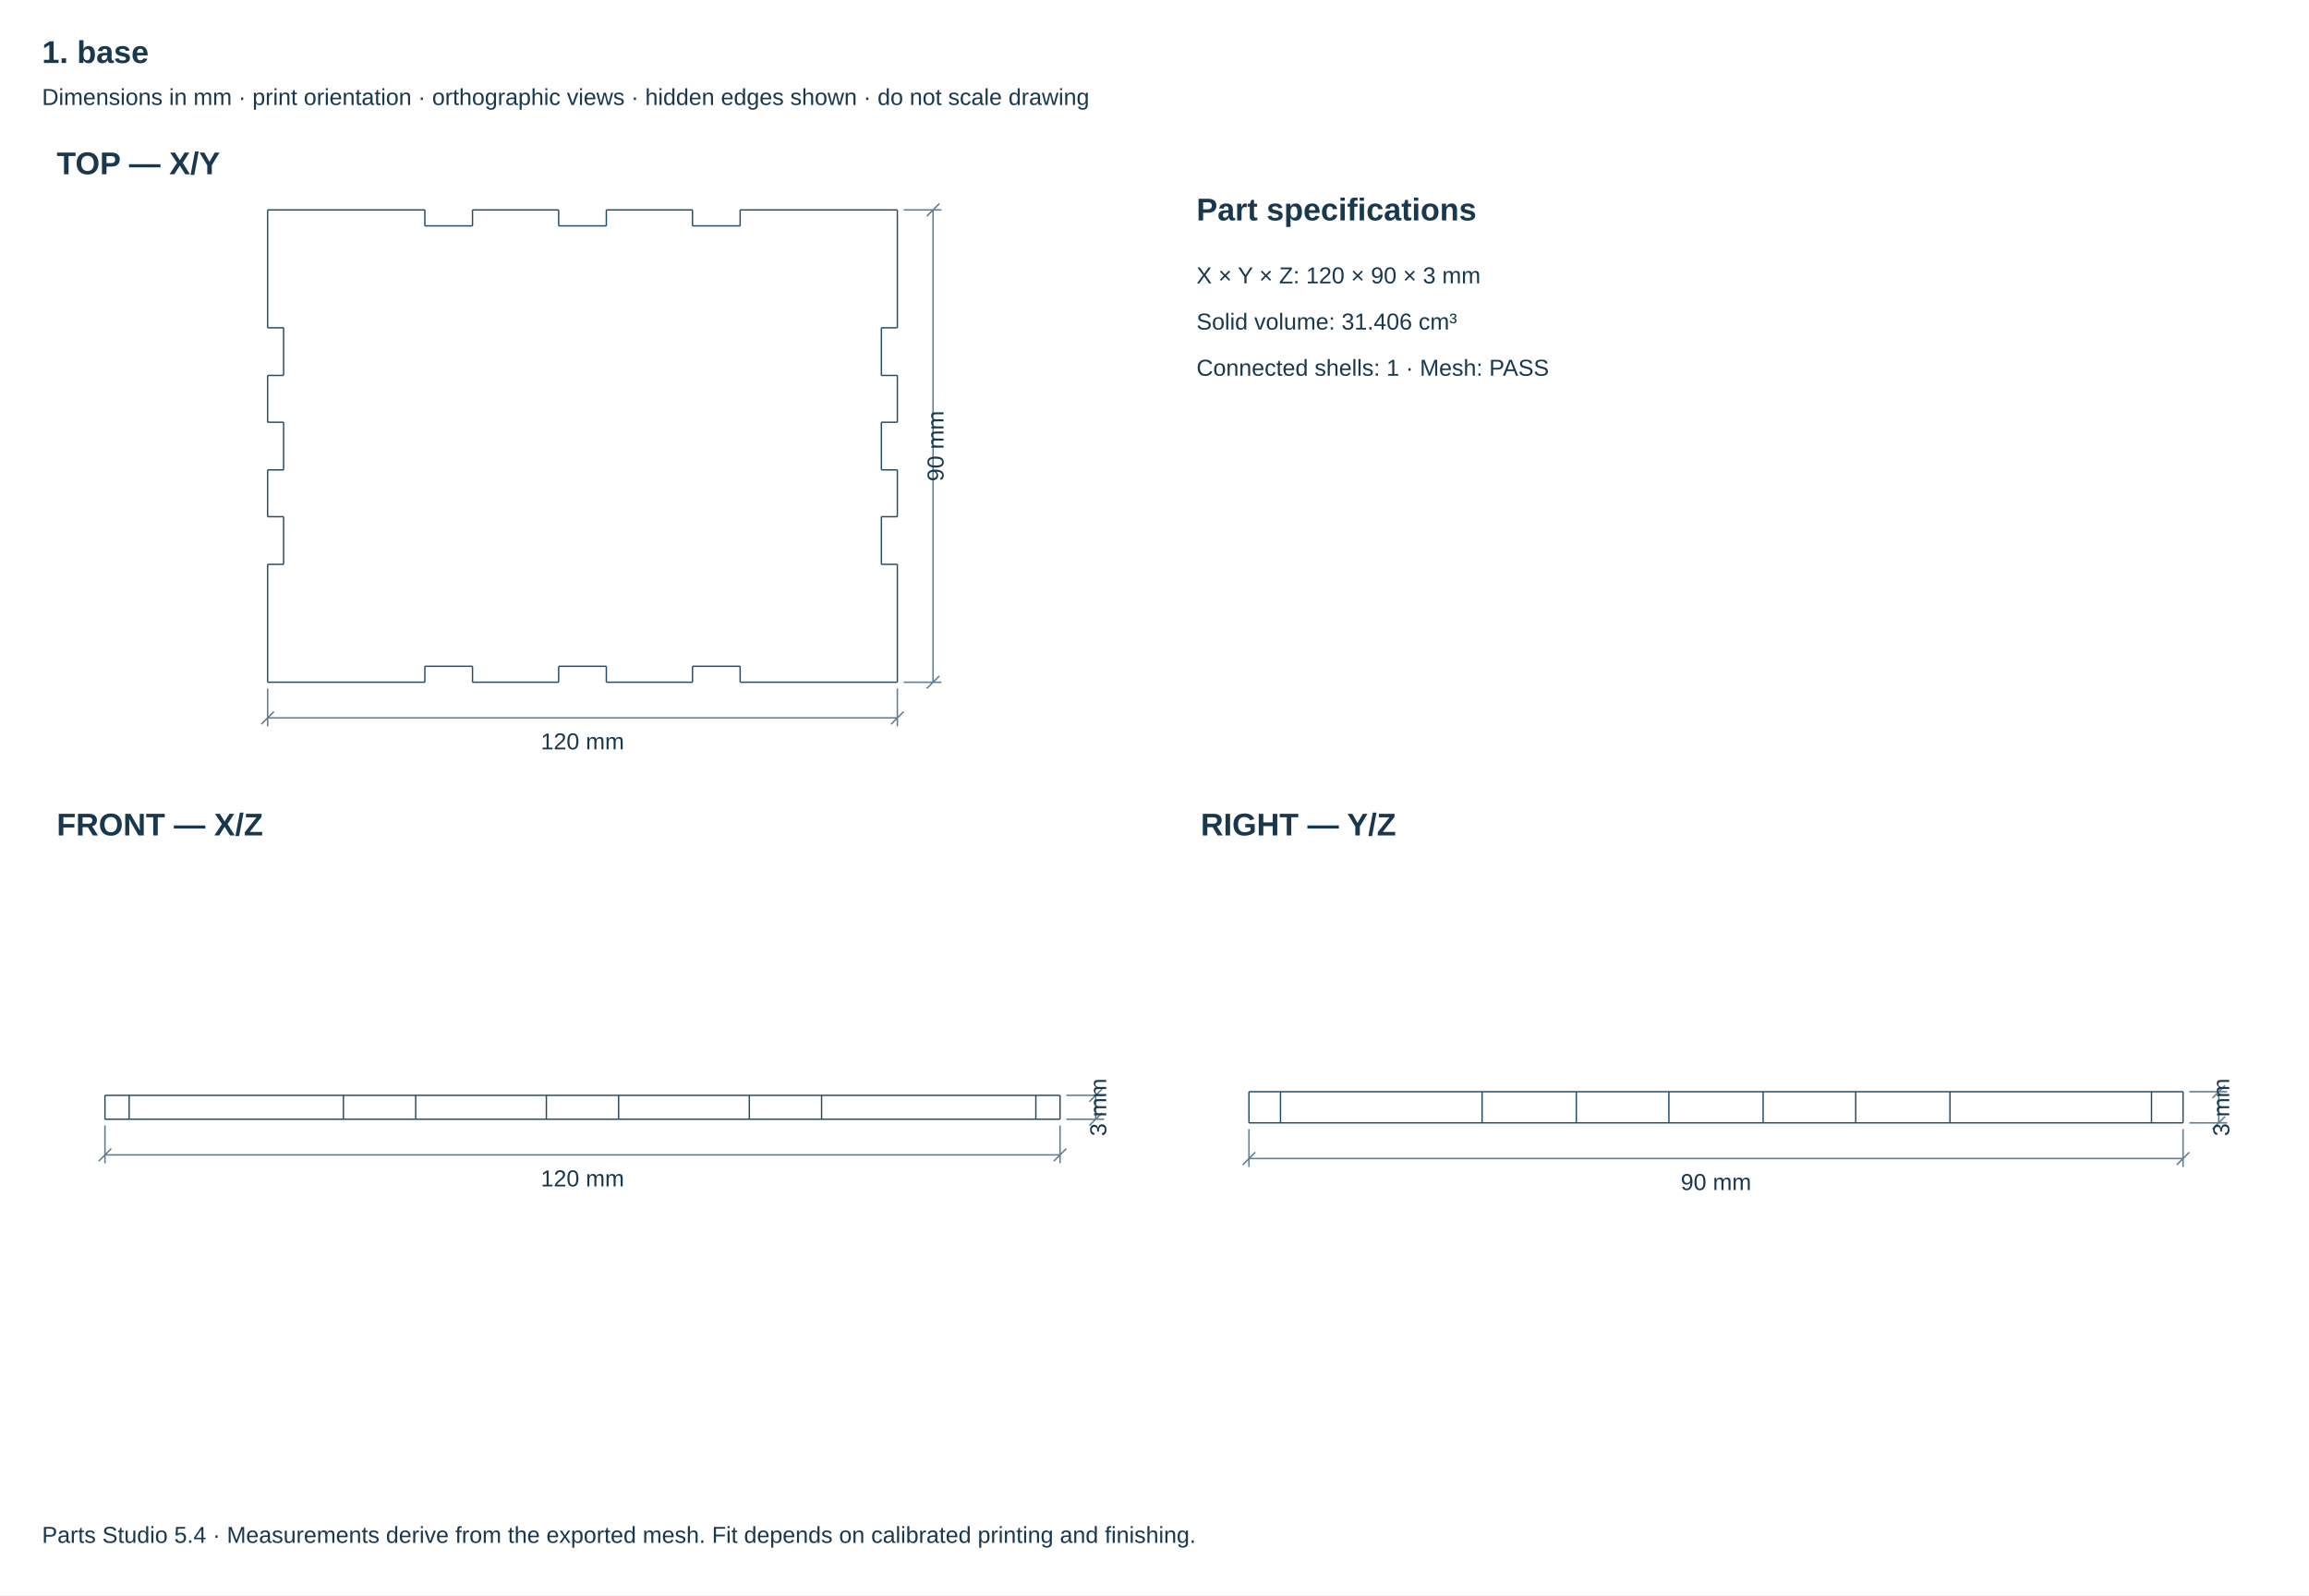
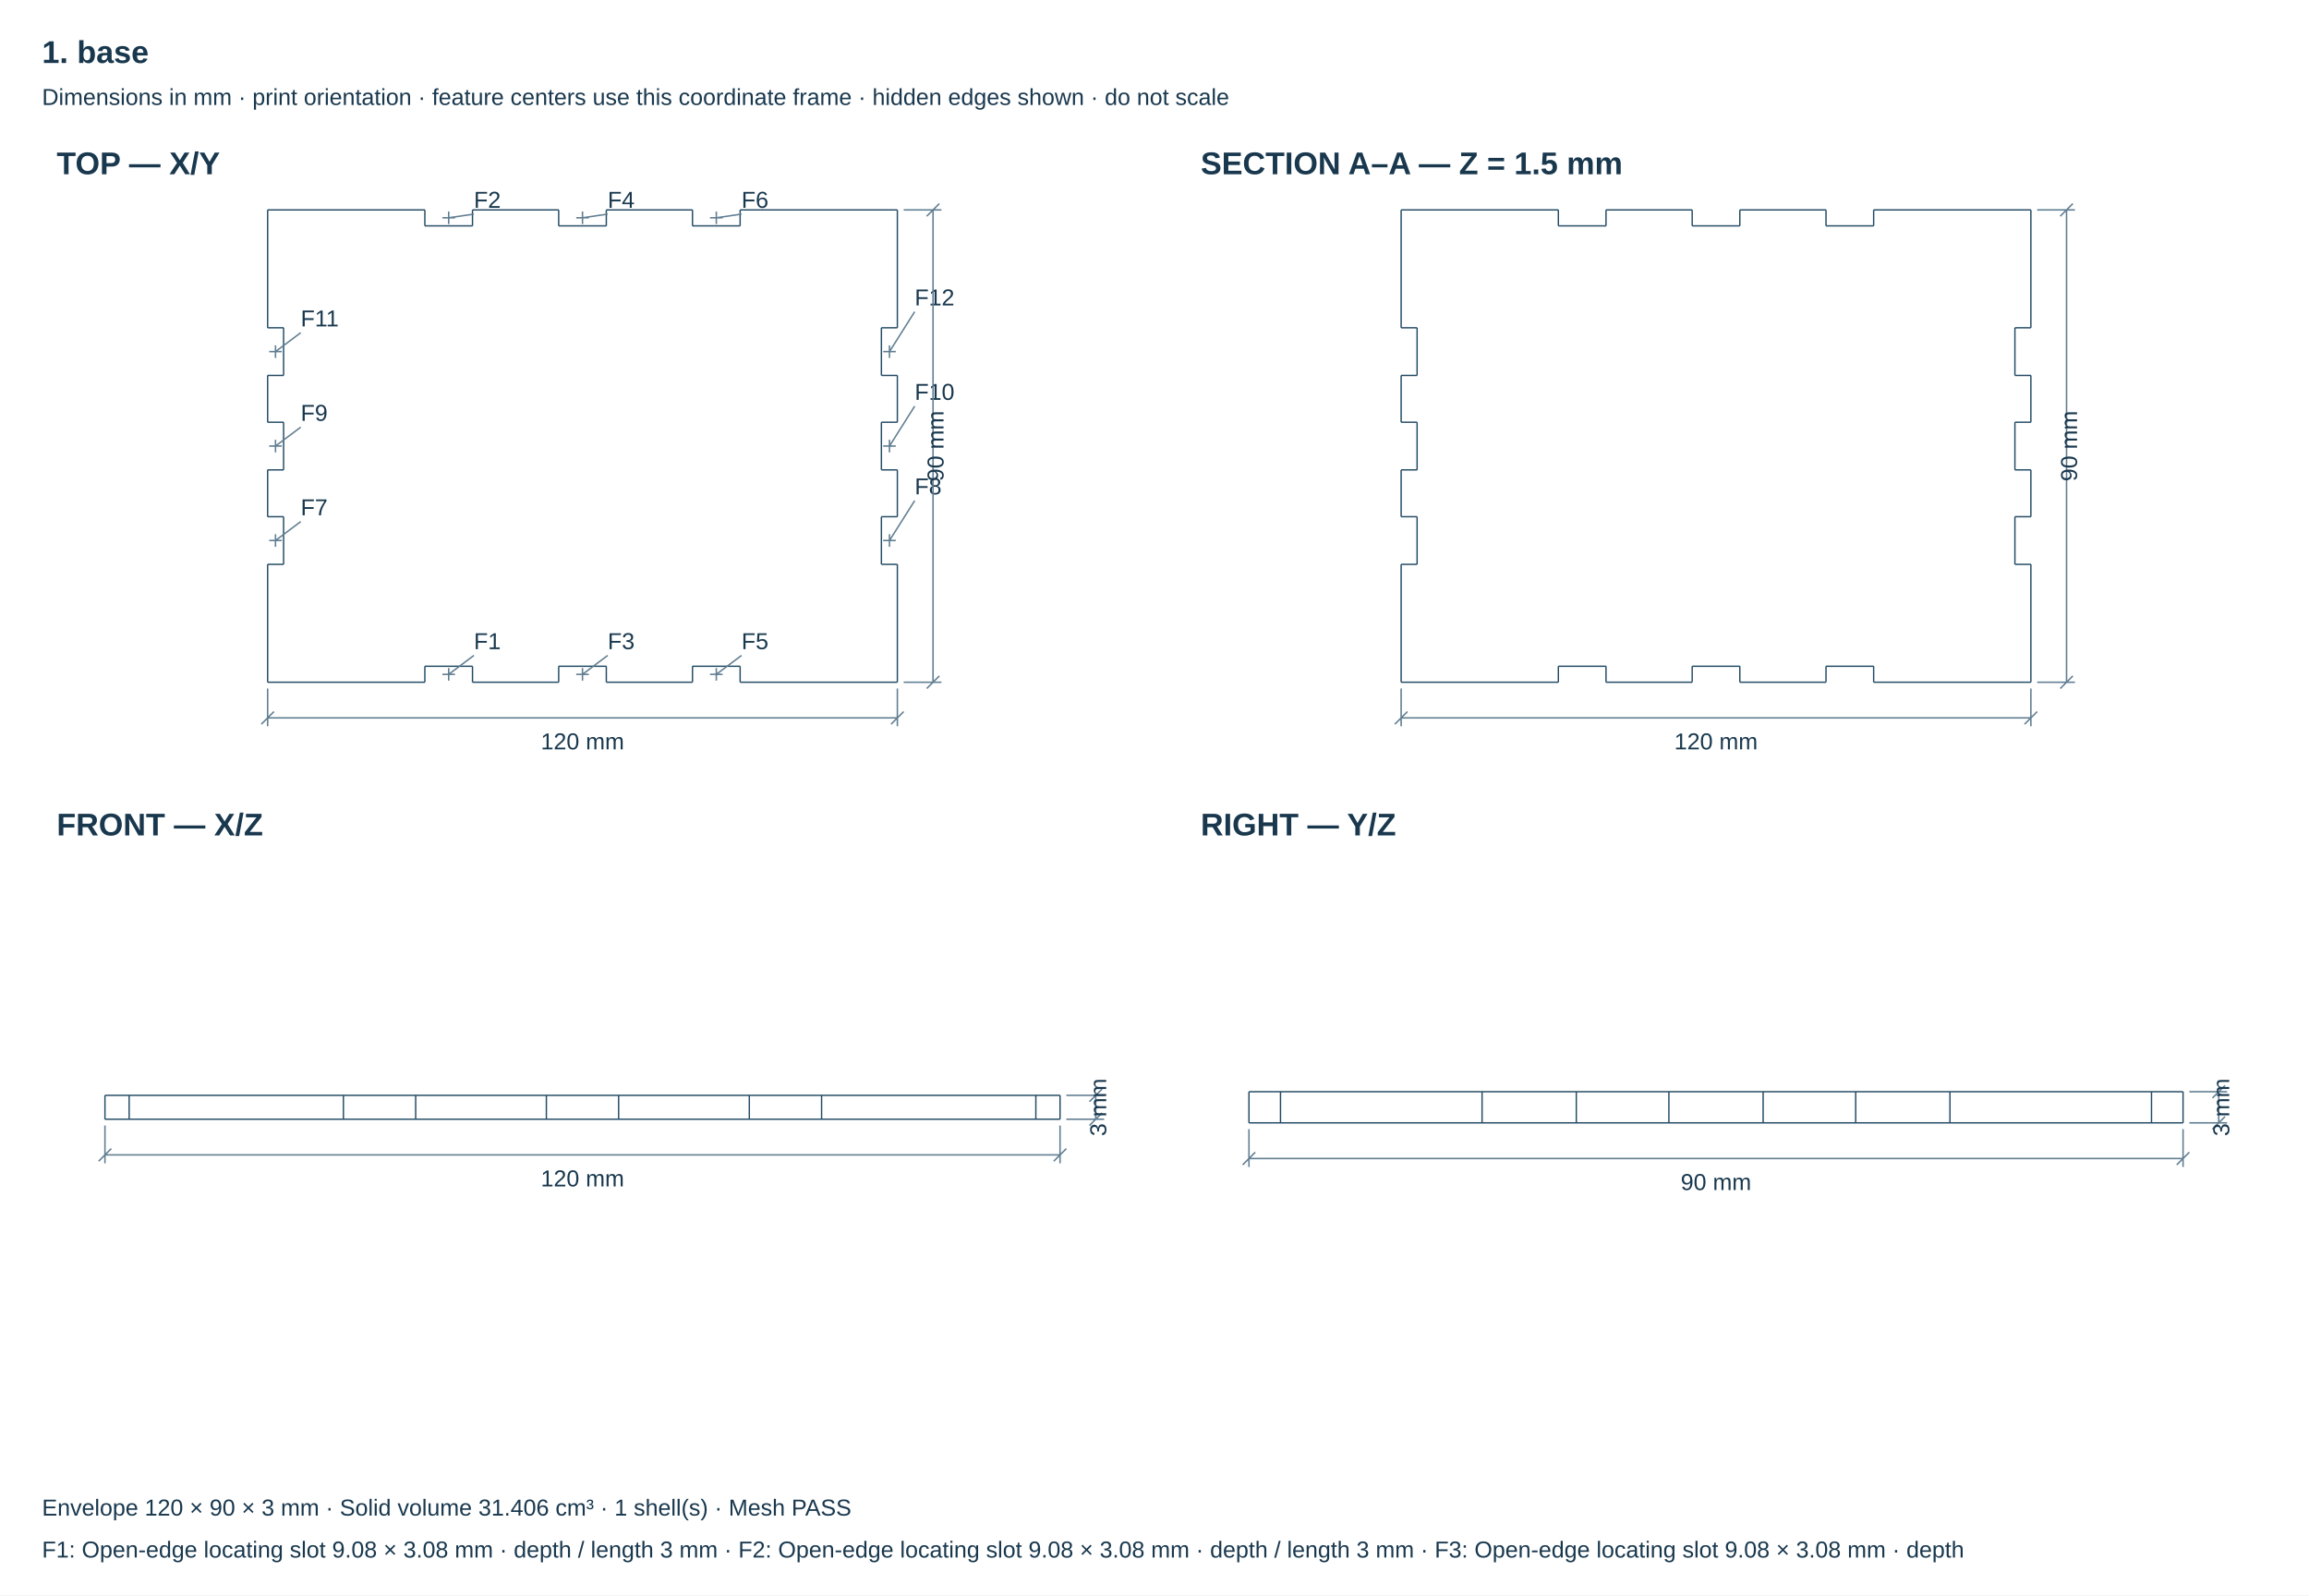
<svg xmlns="http://www.w3.org/2000/svg" viewBox="0 0 1100 760" role="img" aria-label="Dimensioned views of base">
  <style>text{font-family:Arial,sans-serif;fill:#19384e} .edge{fill:none;stroke:#234b65;stroke-width:.65;vector-effect:non-scaling-stroke}.dim{fill:none;stroke:#607d91;stroke-width:.7}.label{font-size:11px}.title{font-size:15px;font-weight:bold}</style>
  <rect width="1100" height="760" fill="white" />
  <text x="20" y="30" class="title">1. base</text>
-   <text x="20" y="50" class="label">Dimensions in mm · print orientation · orthographic views · hidden edges shown · do not scale drawing</text>
+   <text x="20" y="50" class="label">Dimensions in mm · print orientation · feature centers use this coordinate frame · hidden edges shown · do not scale</text>
  <g>
    <text x="27" y="83" class="title">TOP — X/Y</text>
    <path class="edge" d="M352.6,325L352.6,317.4M419.9,268.85L427.5,268.85M427.5,268.85L427.5,325M427.5,325L352.6,325M352.6,317.4L329.9,317.4M288.85,317.4L266.15,317.4M225.1,317.4L202.4,317.4M127.5,317.4L127.5,268.85M127.5,268.85L135.1,268.85M329.9,317.4L329.9,325M329.9,325L288.85,325M288.85,325L288.85,317.4M266.15,317.4L266.15,325M266.15,325L225.1,325M225.1,325L225.1,317.4M202.4,317.4L202.4,325M202.4,325L127.5,325M127.5,325L127.5,317.4M419.9,223.85L427.5,223.85M427.5,223.85L427.5,246.15M427.5,246.15L419.9,246.15M135.1,246.15L127.5,246.15M127.5,246.15L127.5,223.85M127.5,223.85L135.1,223.85M419.9,246.15L419.9,268.85M135.1,268.85L135.1,246.15M419.9,178.85L427.5,178.85M427.5,178.85L427.5,201.15M427.5,201.15L419.9,201.15M135.1,201.15L127.5,201.15M127.5,201.15L127.5,178.85M127.5,178.85L135.1,178.85M419.9,201.15L419.9,223.85M135.1,223.85L135.1,201.15M427.5,107.6L427.5,156.15M427.5,156.15L419.9,156.15M329.9,107.6L352.6,107.6M266.15,107.6L288.85,107.6M202.4,107.6L225.1,107.6M352.6,107.6L352.6,100M352.6,100L427.5,100M427.5,100L427.5,107.6M288.85,107.6L288.85,100M288.85,100L329.9,100M329.9,100L329.9,107.6M225.1,107.6L225.1,100M225.1,100L266.15,100M266.15,100L266.15,107.6M135.1,100L202.4,100M202.4,100L202.4,107.6M135.1,156.15L127.5,156.15M127.5,156.15L127.5,107.6M127.5,107.6L127.5,100M127.5,100L135.1,100M419.9,156.15L419.9,178.85M135.1,178.85L135.1,156.15M352.6,317.4L352.6,325M352.6,325L427.5,325M427.5,325L427.5,268.85M427.5,268.85L419.9,268.85M329.9,317.4L352.6,317.4M266.15,317.4L288.85,317.4M127.5,268.85L127.5,317.4M202.4,317.4L225.1,317.4M135.1,268.85L127.5,268.85M288.85,317.4L288.85,325M288.85,325L329.9,325M329.9,325L329.9,317.4M225.1,317.4L225.1,325M225.1,325L266.15,325M266.15,325L266.15,317.4M127.5,317.4L127.5,325M127.5,325L202.4,325M202.4,325L202.4,317.4M419.9,246.15L427.5,246.15M427.5,246.15L427.5,223.85M427.5,223.85L419.9,223.85M135.1,223.85L127.5,223.85M127.5,223.85L127.5,246.15M127.5,246.15L135.1,246.15M419.9,268.85L419.9,246.15M135.1,246.15L135.1,268.85M419.9,201.15L427.5,201.15M427.5,201.15L427.5,178.85M427.5,178.85L419.9,178.85M135.1,178.85L127.5,178.85M127.5,178.85L127.5,201.15M127.5,201.15L135.1,201.15M419.9,223.85L419.9,201.15M135.1,201.15L135.1,223.85M419.9,156.15L427.5,156.15M427.5,156.15L427.5,107.6M352.6,107.6L329.9,107.6M288.85,107.6L266.15,107.6M225.1,107.6L202.4,107.6M427.5,107.6L427.5,100M427.5,100L352.6,100M352.6,100L352.6,107.6M329.9,107.6L329.9,100M329.9,100L288.85,100M288.85,100L288.85,107.6M266.15,107.6L266.15,100M266.15,100L225.1,100M225.1,100L225.1,107.6M202.4,107.6L202.4,100M202.4,100L135.1,100M127.5,107.6L127.5,156.15M127.5,156.15L135.1,156.15M135.1,100L127.5,100M127.5,100L127.5,107.6M419.9,178.85L419.9,156.15M135.1,156.15L135.1,178.85M427.5,325L427.5,325M352.6,325L352.6,325M329.9,325L329.9,325M288.85,325L288.85,325M266.15,325L266.15,325M225.1,325L225.1,325M202.4,325L202.4,325M127.5,325L127.5,325M427.5,268.85L427.5,268.85M427.5,223.85L427.5,223.85M427.5,246.15L427.5,246.15M427.5,178.85L427.5,178.85M427.5,201.15L427.5,201.15M427.5,156.15L427.5,156.15M427.5,100L427.5,100M352.6,100L352.6,100M288.85,100L288.85,100M329.9,100L329.9,100M225.1,100L225.1,100M266.15,100L266.15,100M202.4,100L202.4,100M127.5,100L127.5,100M127.5,268.85L127.5,268.85M127.5,246.15L127.5,246.15M127.5,223.85L127.5,223.85M127.5,201.15L127.5,201.15M127.5,178.85L127.5,178.85M127.5,156.15L127.5,156.15M225.1,317.4L225.1,317.4M225.1,107.6L225.1,107.6M202.4,317.4L202.4,317.4M202.4,107.6L202.4,107.6M135.1,268.85L135.1,268.85M135.1,246.15L135.1,246.15M135.1,223.85L135.1,223.85M135.1,201.15L135.1,201.15M135.1,178.85L135.1,178.85M135.1,156.15L135.1,156.15M288.85,317.4L288.85,317.4M288.85,107.6L288.85,107.6M266.15,317.4L266.15,317.4M266.15,107.6L266.15,107.6M352.6,317.4L352.6,317.4M352.6,107.6L352.6,107.6M329.9,317.4L329.9,317.4M329.9,107.6L329.9,107.6M419.9,268.85L419.9,268.85M419.9,246.15L419.9,246.15M419.9,223.85L419.9,223.85M419.9,201.15L419.9,201.15M419.9,178.85L419.9,178.85M419.9,156.15L419.9,156.15" />
+     <path d="M210.75,321.25h6M213.75,318.25v6M213.75,321.25L225.75,312.25" class="dim" />
+     <text x="225.75" y="309.25" class="label">F1</text>
+     <path d="M210.75,103.75h6M213.75,100.75v6M213.75,103.75L225.75,102" class="dim" />
+     <text x="225.75" y="99" class="label">F2</text>
+     <path d="M274.5,321.25h6M277.5,318.25v6M277.5,321.25L289.5,312.25" class="dim" />
+     <text x="289.5" y="309.25" class="label">F3</text>
+     <path d="M274.5,103.75h6M277.5,100.75v6M277.5,103.75L289.5,102" class="dim" />
+     <text x="289.5" y="99" class="label">F4</text>
+     <path d="M338.25,321.25h6M341.25,318.25v6M341.25,321.25L353.25,312.25" class="dim" />
+     <text x="353.25" y="309.25" class="label">F5</text>
+     <path d="M338.25,103.75h6M341.25,100.75v6M341.25,103.75L353.25,102" class="dim" />
+     <text x="353.25" y="99" class="label">F6</text>
+     <path d="M128.25,257.5h6M131.25,254.5v6M131.25,257.5L143.25,248.5" class="dim" />
+     <text x="143.25" y="245.5" class="label">F7</text>
+     <path d="M420.75,257.5h6M423.75,254.5v6M423.75,257.5L435.75,238.5" class="dim" />
+     <text x="435.75" y="235.5" class="label">F8</text>
+     <path d="M128.25,212.5h6M131.25,209.5v6M131.25,212.5L143.25,203.5" class="dim" />
+     <text x="143.25" y="200.5" class="label">F9</text>
+     <path d="M420.75,212.5h6M423.75,209.5v6M423.75,212.5L435.75,193.5" class="dim" />
+     <text x="435.75" y="190.5" class="label">F10</text>
+     <path d="M128.25,167.5h6M131.25,164.5v6M131.25,167.5L143.25,158.5" class="dim" />
+     <text x="143.25" y="155.5" class="label">F11</text>
+     <path d="M420.75,167.5h6M423.75,164.5v6M423.75,167.5L435.75,148.5" class="dim" />
+     <text x="435.75" y="145.5" class="label">F12</text>
    <path class="dim" d="M127.5,328V346M427.5,328V346M127.5,342H427.5M124.5,345l6,-6M424.5,345l6,-6M430.5,100H448.5M430.5,325H448.5M444.5,100V325M441.5,103l6,-6M441.5,328l6,-6" />
    <text x="277.5" y="357" class="label" text-anchor="middle">120 mm</text>
    <text x="449.5" y="212.5" class="label" transform="rotate(-90 449.5 212.5)" text-anchor="middle">90 mm</text>
+   </g>
+   <g>
+     <text x="572" y="83" class="title">SECTION A–A — Z = 1.5 mm</text>
+     <path class="edge" d="M930.05,325L967.5,325M930.05,325L892.6,325M849.375,325L869.9,325M849.375,325L828.85,325M785.625,325L806.15,325M785.625,325L765.1,325M704.95,325L742.4,325M704.95,325L667.5,325M967.5,296.925L967.5,268.85M967.5,296.925L967.5,325M967.5,235L967.5,223.85M967.5,235L967.5,246.15M967.5,190L967.5,178.85M967.5,190L967.5,201.15M967.5,131.875L967.5,107.6M967.5,131.875L967.5,156.15M967.5,103.8L967.5,100M967.5,103.8L967.5,107.6M930.05,100L892.6,100M930.05,100L967.5,100M849.375,100L828.85,100M849.375,100L869.9,100M785.625,100L765.1,100M785.625,100L806.15,100M708.75,100L675.1,100M708.75,100L742.4,100M671.3,100L667.5,100M671.3,100L675.1,100M667.5,293.125L667.5,317.4M667.5,293.125L667.5,268.85M667.5,321.2L667.5,325M667.5,321.2L667.5,317.4M667.5,235L667.5,246.15M667.5,235L667.5,223.85M667.5,190L667.5,201.15M667.5,190L667.5,178.85M667.5,131.875L667.5,156.15M667.5,131.875L667.5,107.6M667.5,103.8L667.5,107.6M667.5,103.8L667.5,100M765.1,321.2L765.1,325M765.1,321.2L765.1,317.4M765.1,103.8L765.1,107.6M765.1,103.8L765.1,100M753.75,317.4L765.1,317.4M753.75,317.4L742.4,317.4M742.4,321.2L742.4,317.4M742.4,321.2L742.4,325M753.75,107.6L742.4,107.6M753.75,107.6L765.1,107.6M742.4,103.8L742.4,100M742.4,103.8L742.4,107.6M671.3,268.85L667.5,268.85M671.3,268.85L675.1,268.85M675.1,257.5L675.1,268.85M675.1,257.5L675.1,246.15M675.1,212.5L675.1,223.85M675.1,212.5L675.1,201.15M675.1,167.5L675.1,178.85M675.1,167.5L675.1,156.15M671.3,246.15L675.1,246.15M671.3,246.15L667.5,246.15M671.3,223.85L667.5,223.85M671.3,223.85L675.1,223.85M671.3,201.15L675.1,201.15M671.3,201.15L667.5,201.15M671.3,178.85L667.5,178.85M671.3,178.85L675.1,178.85M671.3,156.15L675.1,156.15M671.3,156.15L667.5,156.15M828.85,321.2L828.85,325M828.85,321.2L828.85,317.4M828.85,103.8L828.85,107.6M828.85,103.8L828.85,100M817.5,317.4L828.85,317.4M817.5,317.4L806.15,317.4M806.15,321.2L806.15,317.4M806.15,321.2L806.15,325M817.5,107.6L806.15,107.6M817.5,107.6L828.85,107.6M806.15,103.8L806.15,100M806.15,103.8L806.15,107.6M892.6,321.2L892.6,325M892.6,321.2L892.6,317.4M892.6,103.8L892.6,107.6M892.6,103.8L892.6,100M881.25,317.4L892.6,317.4M881.25,317.4L869.9,317.4M869.9,321.2L869.9,317.4M869.9,321.2L869.9,325M881.25,107.6L869.9,107.6M881.25,107.6L892.6,107.6M869.9,103.8L869.9,100M869.9,103.8L869.9,107.6M963.7,268.85L959.9,268.85M963.7,268.85L967.5,268.85M963.7,246.15L967.5,246.15M963.7,246.15L959.9,246.15M959.9,257.5L959.9,246.15M959.9,257.5L959.9,268.85M963.7,223.85L959.9,223.85M963.7,223.85L967.5,223.85M963.7,201.15L967.5,201.15M963.7,201.15L959.9,201.15M959.9,212.5L959.9,201.15M959.9,212.5L959.9,223.85M963.7,178.85L959.9,178.85M963.7,178.85L967.5,178.85M963.7,156.15L967.5,156.15M963.7,156.15L959.9,156.15M959.9,167.5L959.9,156.15M959.9,167.5L959.9,178.85" />
+     <path class="dim" d="M667.5,328V346M967.5,328V346M667.5,342H967.5M664.5,345l6,-6M964.5,345l6,-6M970.5,100H988.5M970.5,325H988.5M984.5,100V325M981.5,103l6,-6M981.5,328l6,-6" />
+     <text x="817.5" y="357" class="label" text-anchor="middle">120 mm</text>
+     <text x="989.5" y="212.5" class="label" transform="rotate(-90 989.5 212.5)" text-anchor="middle">90 mm</text>
  </g>
  <g>
    <text x="27" y="398" class="title">FRONT — X/Z</text>
    <path class="edge" d="M391.402,533.188L391.402,533.188M493.473,533.188L505,533.188M505,533.188L505,533.188M505,533.188L391.402,533.188M391.402,533.188L356.973,533.188M294.714,533.188L260.286,533.188M198.027,533.188L163.598,533.188M50,533.188L50,533.188M50,533.188L61.527,533.188M356.973,533.188L356.973,533.188M356.973,533.188L294.714,533.188M294.714,533.188L294.714,533.188M260.286,533.188L260.286,533.188M260.286,533.188L198.027,533.188M198.027,533.188L198.027,533.188M163.598,533.188L163.598,533.188M163.598,533.188L50,533.188M50,533.188L50,533.188M493.473,533.188L505,533.188M505,533.188L505,533.188M505,533.188L493.473,533.188M61.527,533.188L50,533.188M50,533.188L50,533.188M50,533.188L61.527,533.188M493.473,533.188L493.473,533.188M61.527,533.188L61.527,533.188M493.473,533.188L505,533.188M505,533.188L505,533.188M505,533.188L493.473,533.188M61.527,533.188L50,533.188M50,533.188L50,533.188M50,533.188L61.527,533.188M493.473,533.188L493.473,533.188M61.527,533.188L61.527,533.188M505,533.188L505,533.188M505,533.188L493.473,533.188M356.973,533.188L391.402,533.188M260.286,533.188L294.714,533.188M163.598,533.188L198.027,533.188M391.402,533.188L391.402,533.188M391.402,533.188L505,533.188M505,533.188L505,533.188M294.714,533.188L294.714,533.188M294.714,533.188L356.973,533.188M356.973,533.188L356.973,533.188M198.027,533.188L198.027,533.188M198.027,533.188L260.286,533.188M260.286,533.188L260.286,533.188M61.527,533.188L163.598,533.188M163.598,533.188L163.598,533.188M61.527,533.188L50,533.188M50,533.188L50,533.188M50,533.188L50,533.188M50,533.188L61.527,533.188M493.473,533.188L493.473,533.188M61.527,533.188L61.527,533.188M391.402,521.813L391.402,521.813M391.402,521.813L505,521.813M505,521.813L505,521.813M505,521.813L493.473,521.813M356.973,521.813L391.402,521.813M260.286,521.813L294.714,521.813M50,521.813L50,521.813M163.598,521.813L198.027,521.813M61.527,521.813L50,521.813M294.714,521.813L294.714,521.813M294.714,521.813L356.973,521.813M356.973,521.813L356.973,521.813M198.027,521.813L198.027,521.813M198.027,521.813L260.286,521.813M260.286,521.813L260.286,521.813M50,521.813L50,521.813M50,521.813L163.598,521.813M163.598,521.813L163.598,521.813M493.473,521.813L505,521.813M505,521.813L505,521.813M505,521.813L493.473,521.813M61.527,521.813L50,521.813M50,521.813L50,521.813M50,521.813L61.527,521.813M493.473,521.813L493.473,521.813M61.527,521.813L61.527,521.813M493.473,521.813L505,521.813M505,521.813L505,521.813M505,521.813L493.473,521.813M61.527,521.813L50,521.813M50,521.813L50,521.813M50,521.813L61.527,521.813M493.473,521.813L493.473,521.813M61.527,521.813L61.527,521.813M493.473,521.813L505,521.813M505,521.813L505,521.813M391.402,521.813L356.973,521.813M294.714,521.813L260.286,521.813M198.027,521.813L163.598,521.813M505,521.813L505,521.813M505,521.813L391.402,521.813M391.402,521.813L391.402,521.813M356.973,521.813L356.973,521.813M356.973,521.813L294.714,521.813M294.714,521.813L294.714,521.813M260.286,521.813L260.286,521.813M260.286,521.813L198.027,521.813M198.027,521.813L198.027,521.813M163.598,521.813L163.598,521.813M163.598,521.813L61.527,521.813M50,521.813L50,521.813M50,521.813L61.527,521.813M61.527,521.813L50,521.813M50,521.813L50,521.813M493.473,521.813L493.473,521.813M61.527,521.813L61.527,521.813M505,533.188L505,521.813M391.402,521.813L391.402,533.188M356.973,533.188L356.973,521.813M294.714,521.813L294.714,533.188M260.286,533.188L260.286,521.813M198.027,521.813L198.027,533.188M163.598,533.188L163.598,521.813M50,521.813L50,533.188M505,533.188L505,521.813M505,533.188L505,521.813M505,521.813L505,533.188M505,533.188L505,521.813M505,521.813L505,533.188M505,521.813L505,533.188M505,533.188L505,521.813M391.402,533.188L391.402,521.813M294.714,533.188L294.714,521.813M356.973,521.813L356.973,533.188M198.027,533.188L198.027,521.813M260.286,521.813L260.286,533.188M163.598,521.813L163.598,533.188M50,533.188L50,521.813M50,521.813L50,533.188M50,533.188L50,521.813M50,521.813L50,533.188M50,533.188L50,521.813M50,521.813L50,533.188M50,533.188L50,521.813M198.027,521.813L198.027,533.188M198.027,533.188L198.027,521.813M163.598,521.813L163.598,533.188M163.598,533.188L163.598,521.813M61.527,521.813L61.527,533.188M61.527,521.813L61.527,533.188M61.527,533.188L61.527,521.813M61.527,521.813L61.527,533.188M61.527,533.188L61.527,521.813M61.527,521.813L61.527,533.188M294.714,521.813L294.714,533.188M294.714,533.188L294.714,521.813M260.286,521.813L260.286,533.188M260.286,533.188L260.286,521.813M391.402,521.813L391.402,533.188M391.402,533.188L391.402,521.813M356.973,521.813L356.973,533.188M356.973,533.188L356.973,521.813M493.473,533.188L493.473,521.813M493.473,521.813L493.473,533.188M493.473,533.188L493.473,521.813M493.473,521.813L493.473,533.188M493.473,533.188L493.473,521.813M493.473,521.813L493.473,533.188" />
    <path class="dim" d="M50,536.188V554.188M505,536.188V554.188M50,550.188H505M47,553.188l6,-6M502,553.188l6,-6M508,521.812H526M508,533.188H526M522,521.812V533.188M519,524.812l6,-6M519,536.188l6,-6" />
    <text x="277.5" y="565.188" class="label" text-anchor="middle">120 mm</text>
    <text x="527" y="527.5" class="label" transform="rotate(-90 527 527.5)" text-anchor="middle">3 mm</text>
  </g>
  <g>
    <text x="572" y="398" class="title">RIGHT — Y/Z</text>
    <path class="edge" d="M595,534.917L610.031,534.917M706.052,534.917L706.052,534.917M706.052,534.917L595,534.917M595,534.917L595,534.917M610.031,534.917L610.031,534.917M610.031,534.917L610.031,534.917M610.031,534.917L610.031,534.917M610.031,534.917L706.052,534.917M706.052,534.917L706.052,534.917M610.031,534.917L595,534.917M595,534.917L595,534.917M595,534.917L610.031,534.917M610.031,534.917L595,534.917M595,534.917L595,534.917M595,534.917L610.031,534.917M610.031,534.917L595,534.917M595,534.917L595,534.917M595,534.917L610.031,534.917M795.052,534.917L795.052,534.917M795.052,534.917L750.948,534.917M750.948,534.917L750.948,534.917M750.948,534.917L750.948,534.917M750.948,534.917L795.052,534.917M795.052,534.917L795.052,534.917M750.948,534.917L706.052,534.917M706.052,534.917L750.948,534.917M884.052,534.917L884.052,534.917M884.052,534.917L839.948,534.917M839.948,534.917L839.948,534.917M839.948,534.917L839.948,534.917M839.948,534.917L884.052,534.917M884.052,534.917L884.052,534.917M839.948,534.917L795.052,534.917M795.052,534.917L839.948,534.917M1024.969,534.917L928.948,534.917M928.948,534.917L928.948,534.917M1024.969,534.917L1024.969,534.917M1024.969,534.917L1024.969,534.917M1024.969,534.917L1024.969,534.917M1024.969,534.917L1040,534.917M1040,534.917L1040,534.917M1040,534.917L1024.969,534.917M1024.969,534.917L1040,534.917M1040,534.917L1040,534.917M1040,534.917L1024.969,534.917M1024.969,534.917L1040,534.917M1040,534.917L1040,534.917M1040,534.917L1024.969,534.917M1040,534.917L1040,534.917M1040,534.917L1024.969,534.917M928.948,534.917L928.948,534.917M928.948,534.917L1024.969,534.917M1024.969,534.917L1040,534.917M1040,534.917L1040,534.917M928.948,534.917L884.052,534.917M884.052,534.917L928.948,534.917M610.031,520.083L595,520.083M595,520.083L595,520.083M595,520.083L706.052,520.083M706.052,520.083L706.052,520.083M610.031,520.083L610.031,520.083M610.031,520.083L610.031,520.083M706.052,520.083L610.031,520.083M610.031,520.083L610.031,520.083M706.052,520.083L706.052,520.083M610.031,520.083L595,520.083M595,520.083L595,520.083M595,520.083L610.031,520.083M610.031,520.083L595,520.083M595,520.083L595,520.083M595,520.083L610.031,520.083M610.031,520.083L595,520.083M595,520.083L595,520.083M595,520.083L610.031,520.083M750.948,520.083L750.948,520.083M750.948,520.083L795.052,520.083M795.052,520.083L795.052,520.083M795.052,520.083L795.052,520.083M795.052,520.083L750.948,520.083M750.948,520.083L750.948,520.083M706.052,520.083L750.948,520.083M750.948,520.083L706.052,520.083M839.948,520.083L839.948,520.083M839.948,520.083L884.052,520.083M884.052,520.083L884.052,520.083M884.052,520.083L884.052,520.083M884.052,520.083L839.948,520.083M839.948,520.083L839.948,520.083M795.052,520.083L839.948,520.083M839.948,520.083L795.052,520.083M928.948,520.083L928.948,520.083M928.948,520.083L1024.969,520.083M1024.969,520.083L1024.969,520.083M1024.969,520.083L1024.969,520.083M1024.969,520.083L1024.969,520.083M1024.969,520.083L1040,520.083M1040,520.083L1040,520.083M1040,520.083L1024.969,520.083M1024.969,520.083L1040,520.083M1040,520.083L1040,520.083M1040,520.083L1024.969,520.083M1024.969,520.083L1040,520.083M1040,520.083L1040,520.083M1040,520.083L1024.969,520.083M1024.969,520.083L1040,520.083M1040,520.083L1040,520.083M1024.969,520.083L928.948,520.083M928.948,520.083L928.948,520.083M1040,520.083L1040,520.083M1040,520.083L1024.969,520.083M884.052,520.083L928.948,520.083M928.948,520.083L884.052,520.083M595,534.917L595,520.083M595,520.083L595,534.917M595,534.917L595,520.083M595,520.083L595,534.917M595,534.917L595,520.083M595,520.083L595,534.917M595,534.917L595,520.083M595,520.083L595,534.917M706.052,534.917L706.052,520.083M795.052,534.917L795.052,520.083M750.948,520.083L750.948,534.917M884.052,534.917L884.052,520.083M839.948,520.083L839.948,534.917M928.948,520.083L928.948,534.917M1040,534.917L1040,520.083M1040,534.917L1040,520.083M1040,534.917L1040,520.083M1040,520.083L1040,534.917M1040,534.917L1040,520.083M1040,520.083L1040,534.917M1040,520.083L1040,534.917M1040,534.917L1040,520.083M706.052,520.083L706.052,534.917M750.948,534.917L750.948,520.083M795.052,520.083L795.052,534.917M839.948,534.917L839.948,520.083M884.052,520.083L884.052,534.917M928.948,534.917L928.948,520.083M610.031,520.083L610.031,534.917M1024.969,534.917L1024.969,520.083M610.031,520.083L610.031,534.917M1024.969,534.917L1024.969,520.083M706.052,520.083L706.052,534.917M750.948,520.083L750.948,534.917M795.052,534.917L795.052,520.083M839.948,520.083L839.948,534.917M884.052,534.917L884.052,520.083M928.948,520.083L928.948,534.917M610.031,520.083L610.031,534.917M1024.969,534.917L1024.969,520.083M610.031,520.083L610.031,534.917M1024.969,534.917L1024.969,520.083M610.031,520.083L610.031,534.917M1024.969,534.917L1024.969,520.083M610.031,520.083L610.031,534.917M1024.969,534.917L1024.969,520.083M706.052,534.917L706.052,520.083M750.948,520.083L750.948,534.917M795.052,534.917L795.052,520.083M839.948,520.083L839.948,534.917M884.052,534.917L884.052,520.083M928.948,520.083L928.948,534.917" />
    <path class="dim" d="M595,537.917V555.917M1040,537.917V555.917M595,551.917H1040M592,554.917l6,-6M1037,554.917l6,-6M1043,520.083H1061M1043,534.917H1061M1057,520.083V534.917M1054,523.083l6,-6M1054,537.917l6,-6" />
    <text x="817.5" y="566.917" class="label" text-anchor="middle">90 mm</text>
    <text x="1062" y="527.5" class="label" transform="rotate(-90 1062 527.5)" text-anchor="middle">3 mm</text>
  </g>
-   <text x="570" y="105" class="title">Part specifications</text>
-   <text x="570" y="135" class="label">X × Y × Z: 120 × 90 × 3 mm</text>
-   <text x="570" y="157" class="label">Solid volume: 31.406 cm³</text>
-   <text x="570" y="179" class="label">Connected shells: 1 · Mesh: PASS</text>
-   <text x="20" y="735" class="label">Parts Studio 5.4 · Measurements derive from the exported mesh. Fit depends on calibrated printing and finishing.</text>
+   <text x="20" y="722" class="label">Envelope 120 × 90 × 3 mm · Solid volume 31.406 cm³ · 1 shell(s) · Mesh PASS</text>
+   <text x="20" y="742" class="label">F1: Open-edge locating slot 9.08 × 3.08 mm · depth / length 3 mm · F2: Open-edge locating slot 9.08 × 3.08 mm · depth / length 3 mm · F3: Open-edge locating slot 9.08 × 3.08 mm · depth </text>
</svg>
